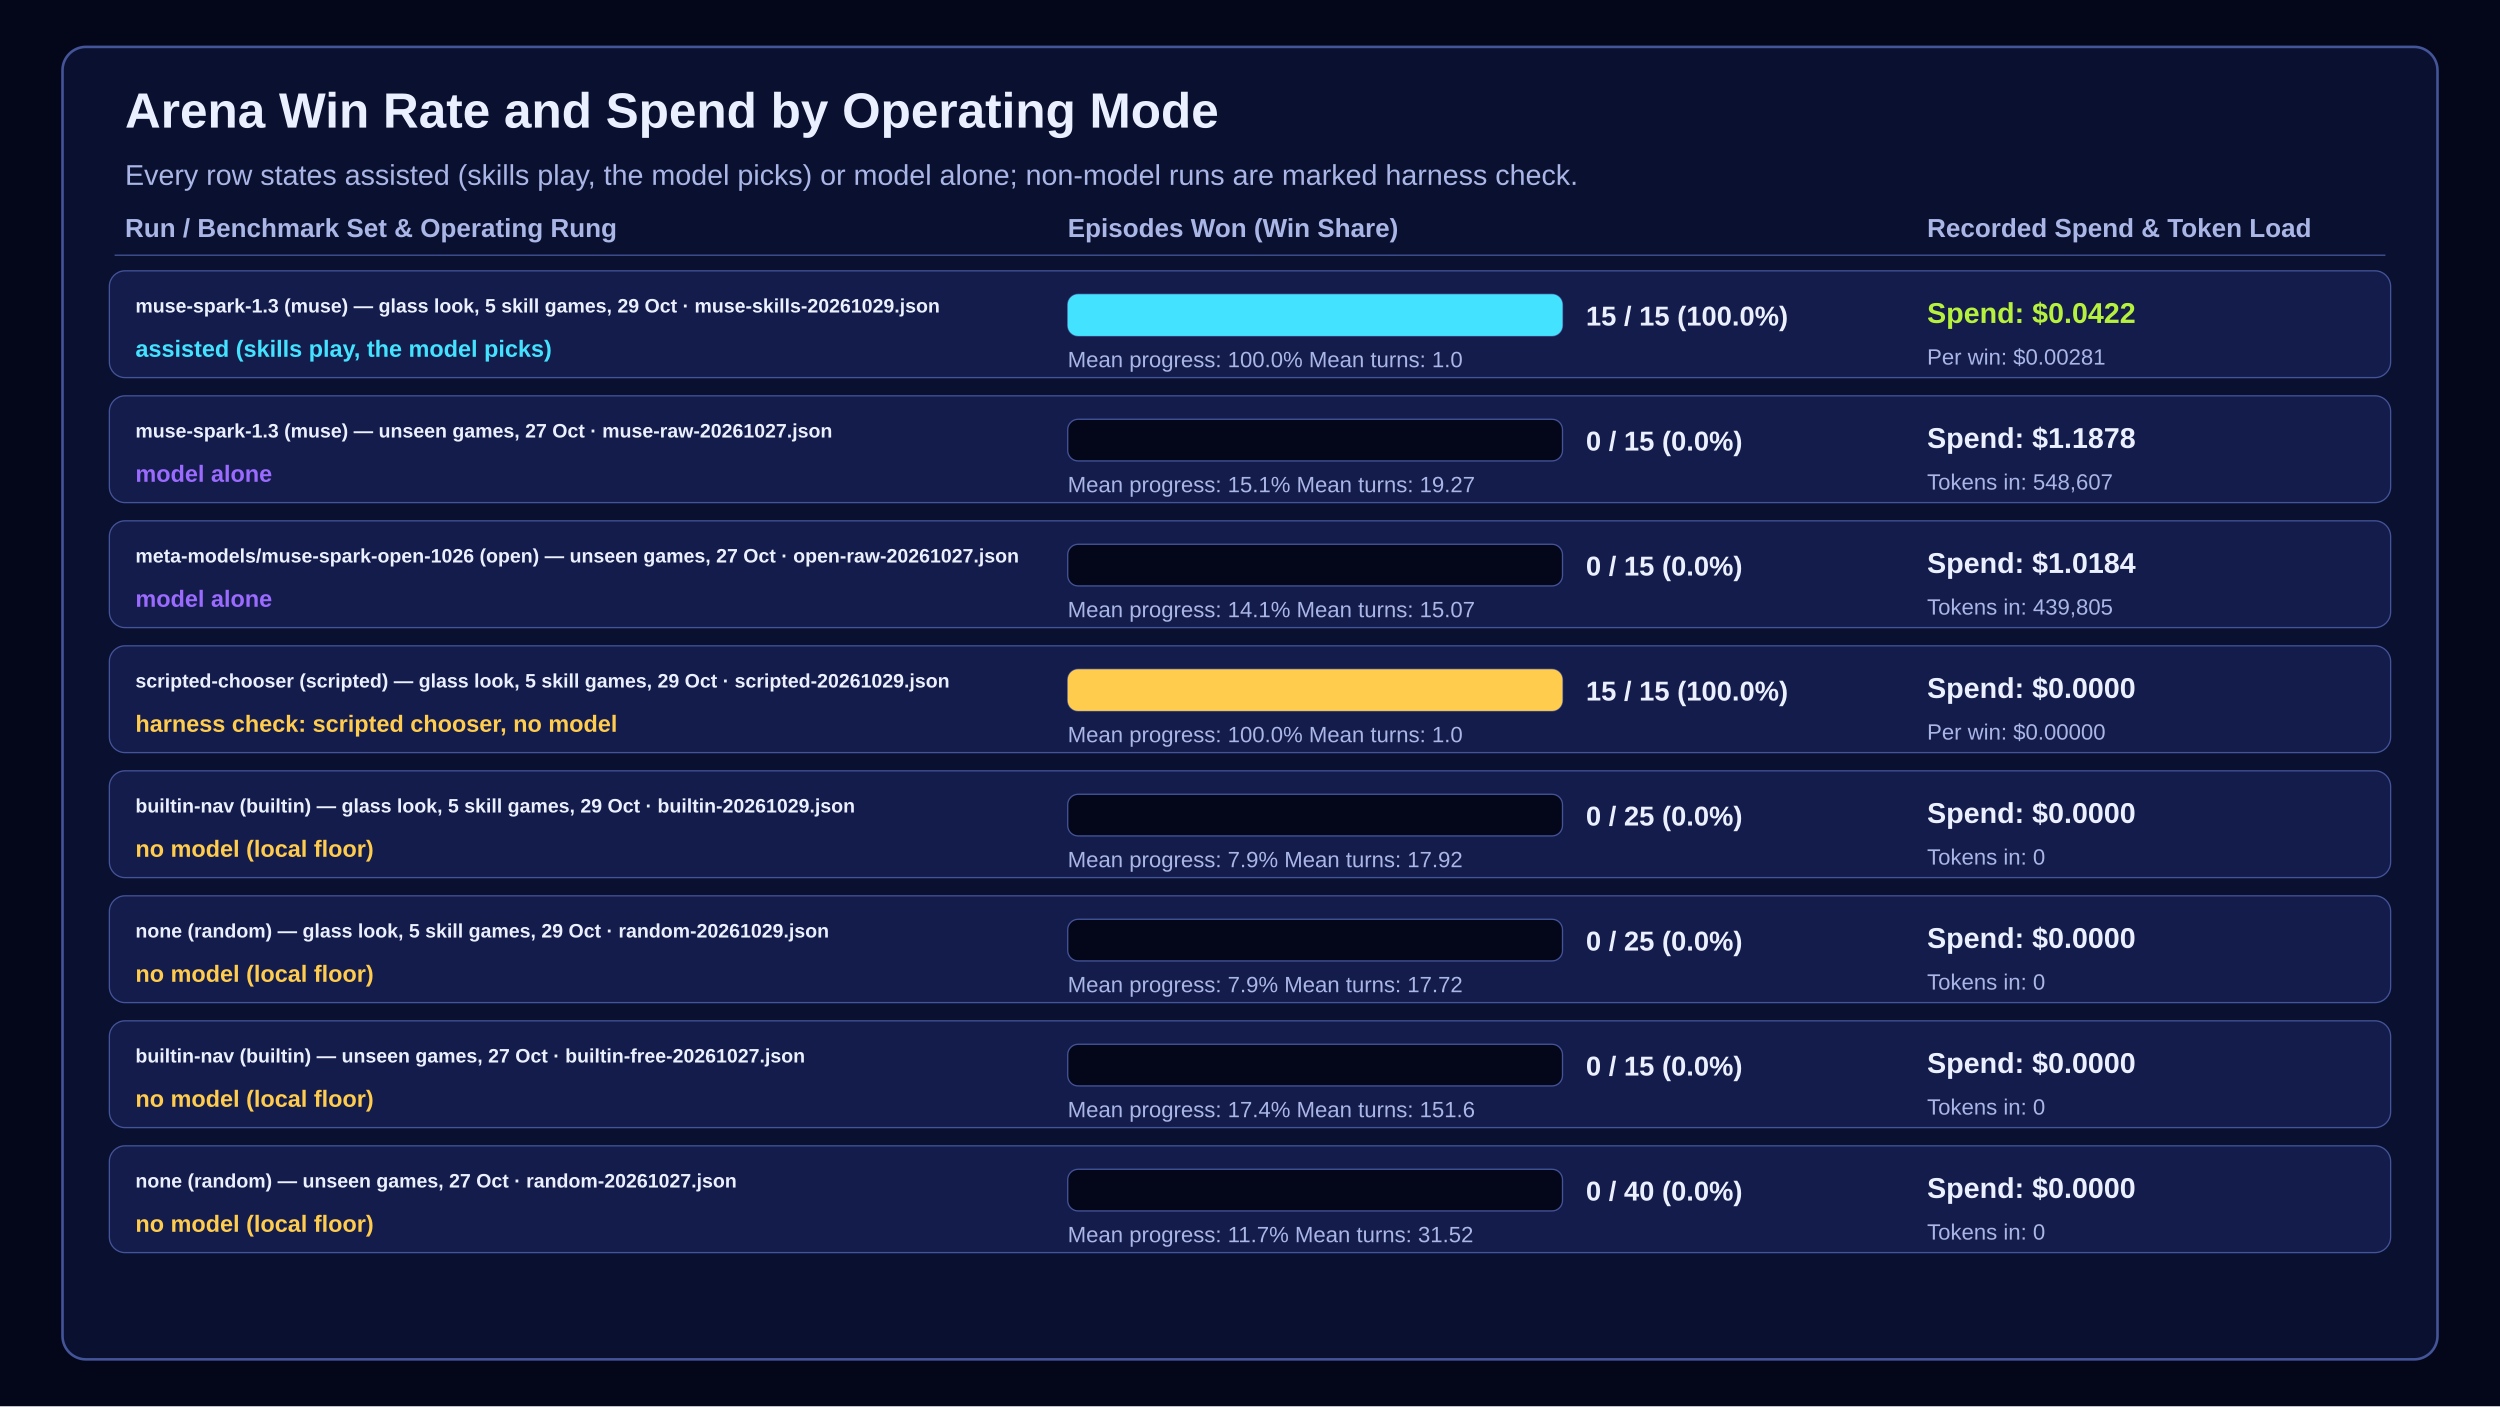
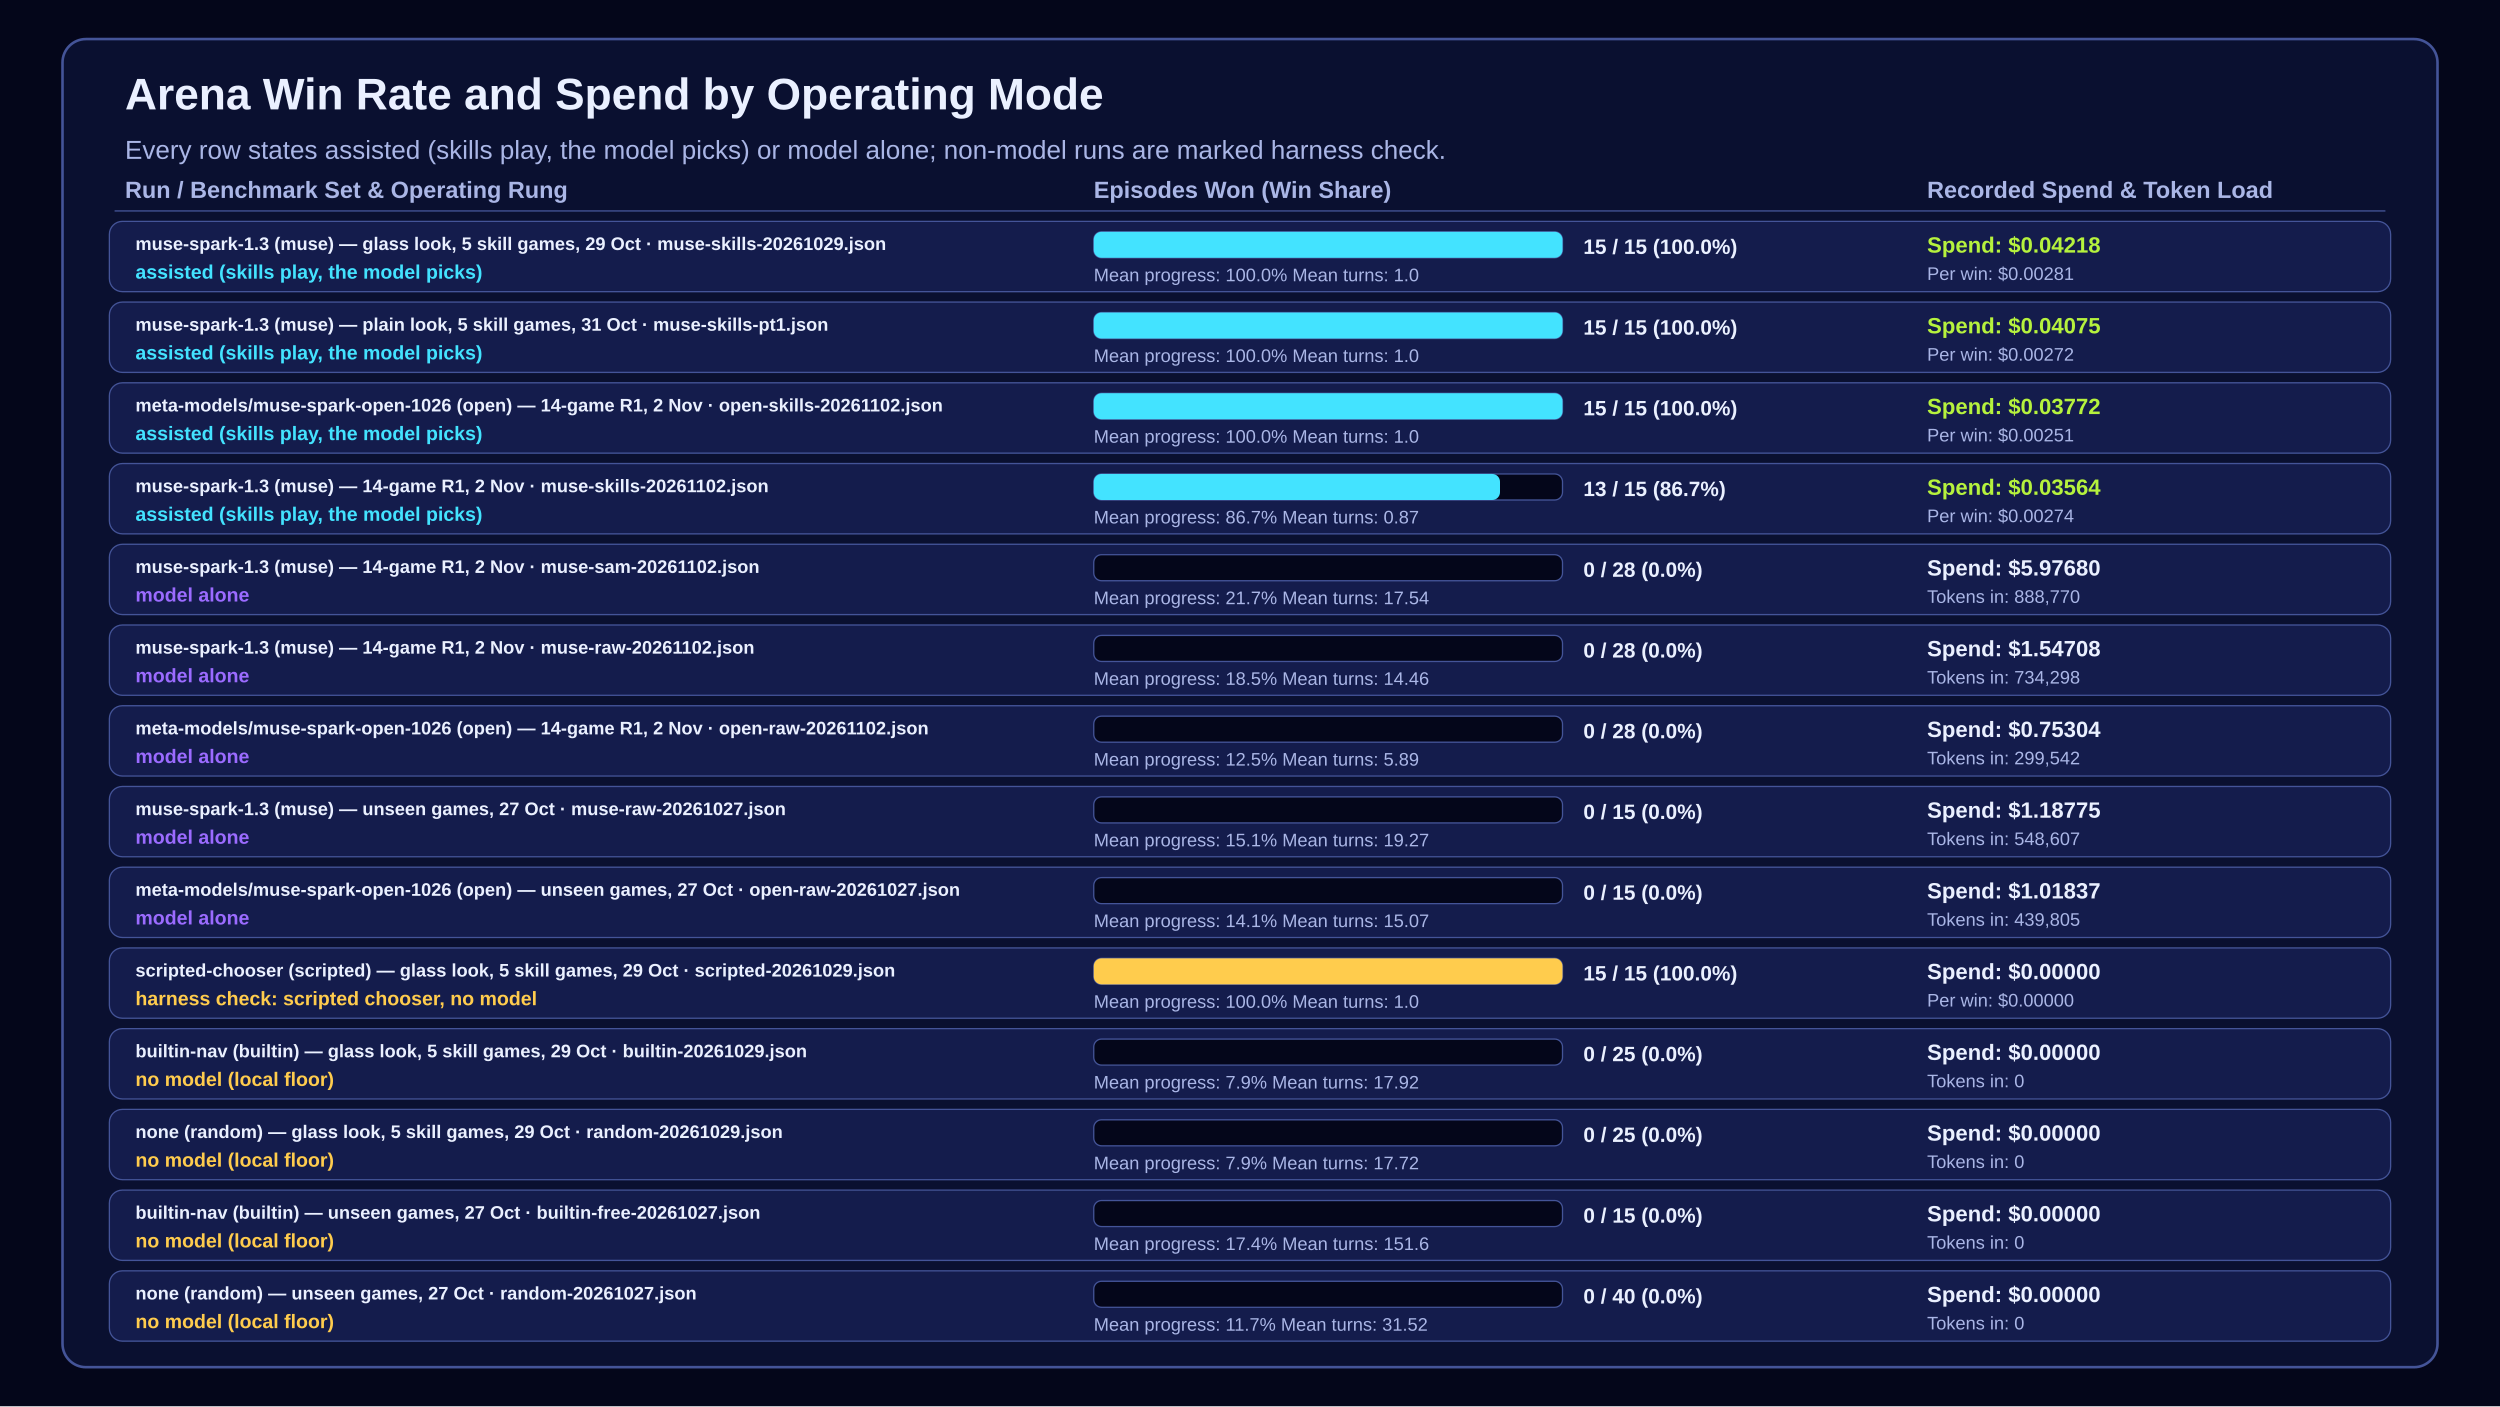
<svg xmlns="http://www.w3.org/2000/svg" viewBox="0 0 1920 1080" width="1920" height="1080">
  <rect x="0" y="0" width="1920" height="1080" fill="#04061a" />
-   <rect x="48" y="36" width="1824" height="1008" fill="#0a1030" rx="18" ry="18" stroke="#445498" stroke-width="2" />
-   <text x="96" y="98" fill="#eaf0ff" font-family="Segoe UI, Arial, sans-serif" font-size="38" font-weight="bold" text-anchor="start">Arena Win Rate and Spend by Operating Mode</text>
-   <text x="96" y="142" fill="#aab6e6" font-family="Segoe UI, Arial, sans-serif" font-size="22" font-weight="normal" text-anchor="start">Every row states assisted (skills play, the model picks) or model alone; non-model runs are marked harness check.</text>
-   <text x="96" y="182" fill="#aab6e6" font-family="Segoe UI, Arial, sans-serif" font-size="20" font-weight="bold" text-anchor="start">Run / Benchmark Set &amp; Operating Rung</text>
-   <text x="820" y="182" fill="#aab6e6" font-family="Segoe UI, Arial, sans-serif" font-size="20" font-weight="bold" text-anchor="start">Episodes Won (Win Share)</text>
-   <text x="1480" y="182" fill="#aab6e6" font-family="Segoe UI, Arial, sans-serif" font-size="20" font-weight="bold" text-anchor="start">Recorded Spend &amp; Token Load</text>
-   <line x1="88" y1="196" x2="1832" y2="196" stroke="#445498" stroke-width="1" />
-   <rect x="84" y="208" width="1752" height="82" fill="#141c4c" rx="12" ry="12" stroke="#445498" stroke-width="1" />
-   <text x="104" y="240" fill="#eaf0ff" font-family="Segoe UI, Arial, sans-serif" font-size="15" font-weight="bold" text-anchor="start">muse-spark-1.3 (muse) — glass look, 5 skill games, 29 Oct · muse-skills-20261029.json</text>
-   <text x="104" y="274" fill="#43e3ff" font-family="Segoe UI, Arial, sans-serif" font-size="18" font-weight="bold" text-anchor="start">assisted (skills play, the model picks)</text>
-   <rect x="820" y="226" width="380" height="32" fill="#04061a" rx="8" ry="8" stroke="#445498" stroke-width="1" />
-   <rect x="820" y="226" width="380" height="32" fill="#43e3ff" rx="8" ry="8" />
-   <text x="1218" y="250" fill="#eaf0ff" font-family="Segoe UI, Arial, sans-serif" font-size="21" font-weight="bold" text-anchor="start">15 / 15 (100.0%)</text>
-   <text x="820" y="282" fill="#aab6e6" font-family="Segoe UI, Arial, sans-serif" font-size="17" font-weight="normal" text-anchor="start">Mean progress: 100.0%   Mean turns: 1.0</text>
-   <text x="1480" y="248" fill="#b6f23d" font-family="Segoe UI, Arial, sans-serif" font-size="22" font-weight="bold" text-anchor="start">Spend: $0.0422</text>
-   <text x="1480" y="280" fill="#aab6e6" font-family="Segoe UI, Arial, sans-serif" font-size="17" font-weight="normal" text-anchor="start">Per win: $0.00281</text>
-   <rect x="84" y="304" width="1752" height="82" fill="#141c4c" rx="12" ry="12" stroke="#445498" stroke-width="1" />
-   <text x="104" y="336" fill="#eaf0ff" font-family="Segoe UI, Arial, sans-serif" font-size="15" font-weight="bold" text-anchor="start">muse-spark-1.3 (muse) — unseen games, 27 Oct · muse-raw-20261027.json</text>
-   <text x="104" y="370" fill="#9b6bff" font-family="Segoe UI, Arial, sans-serif" font-size="18" font-weight="bold" text-anchor="start">model alone</text>
-   <rect x="820" y="322" width="380" height="32" fill="#04061a" rx="8" ry="8" stroke="#445498" stroke-width="1" />
-   <text x="1218" y="346" fill="#eaf0ff" font-family="Segoe UI, Arial, sans-serif" font-size="21" font-weight="bold" text-anchor="start">0 / 15 (0.0%)</text>
-   <text x="820" y="378" fill="#aab6e6" font-family="Segoe UI, Arial, sans-serif" font-size="17" font-weight="normal" text-anchor="start">Mean progress: 15.1%   Mean turns: 19.27</text>
-   <text x="1480" y="344" fill="#eaf0ff" font-family="Segoe UI, Arial, sans-serif" font-size="22" font-weight="bold" text-anchor="start">Spend: $1.1878</text>
-   <text x="1480" y="376" fill="#aab6e6" font-family="Segoe UI, Arial, sans-serif" font-size="17" font-weight="normal" text-anchor="start">Tokens in: 548,607</text>
-   <rect x="84" y="400" width="1752" height="82" fill="#141c4c" rx="12" ry="12" stroke="#445498" stroke-width="1" />
-   <text x="104" y="432" fill="#eaf0ff" font-family="Segoe UI, Arial, sans-serif" font-size="15" font-weight="bold" text-anchor="start">meta-models/muse-spark-open-1026 (open) — unseen games, 27 Oct · open-raw-20261027.json</text>
-   <text x="104" y="466" fill="#9b6bff" font-family="Segoe UI, Arial, sans-serif" font-size="18" font-weight="bold" text-anchor="start">model alone</text>
-   <rect x="820" y="418" width="380" height="32" fill="#04061a" rx="8" ry="8" stroke="#445498" stroke-width="1" />
-   <text x="1218" y="442" fill="#eaf0ff" font-family="Segoe UI, Arial, sans-serif" font-size="21" font-weight="bold" text-anchor="start">0 / 15 (0.0%)</text>
-   <text x="820" y="474" fill="#aab6e6" font-family="Segoe UI, Arial, sans-serif" font-size="17" font-weight="normal" text-anchor="start">Mean progress: 14.1%   Mean turns: 15.07</text>
-   <text x="1480" y="440" fill="#eaf0ff" font-family="Segoe UI, Arial, sans-serif" font-size="22" font-weight="bold" text-anchor="start">Spend: $1.0184</text>
-   <text x="1480" y="472" fill="#aab6e6" font-family="Segoe UI, Arial, sans-serif" font-size="17" font-weight="normal" text-anchor="start">Tokens in: 439,805</text>
-   <rect x="84" y="496" width="1752" height="82" fill="#141c4c" rx="12" ry="12" stroke="#445498" stroke-width="1" />
-   <text x="104" y="528" fill="#eaf0ff" font-family="Segoe UI, Arial, sans-serif" font-size="15" font-weight="bold" text-anchor="start">scripted-chooser (scripted) — glass look, 5 skill games, 29 Oct · scripted-20261029.json</text>
-   <text x="104" y="562" fill="#ffcc4d" font-family="Segoe UI, Arial, sans-serif" font-size="18" font-weight="bold" text-anchor="start">harness check: scripted chooser, no model</text>
-   <rect x="820" y="514" width="380" height="32" fill="#04061a" rx="8" ry="8" stroke="#445498" stroke-width="1" />
-   <rect x="820" y="514" width="380" height="32" fill="#ffcc4d" rx="8" ry="8" />
-   <text x="1218" y="538" fill="#eaf0ff" font-family="Segoe UI, Arial, sans-serif" font-size="21" font-weight="bold" text-anchor="start">15 / 15 (100.0%)</text>
-   <text x="820" y="570" fill="#aab6e6" font-family="Segoe UI, Arial, sans-serif" font-size="17" font-weight="normal" text-anchor="start">Mean progress: 100.0%   Mean turns: 1.0</text>
-   <text x="1480" y="536" fill="#eaf0ff" font-family="Segoe UI, Arial, sans-serif" font-size="22" font-weight="bold" text-anchor="start">Spend: $0.0000</text>
-   <text x="1480" y="568" fill="#aab6e6" font-family="Segoe UI, Arial, sans-serif" font-size="17" font-weight="normal" text-anchor="start">Per win: $0.00000</text>
-   <rect x="84" y="592" width="1752" height="82" fill="#141c4c" rx="12" ry="12" stroke="#445498" stroke-width="1" />
-   <text x="104" y="624" fill="#eaf0ff" font-family="Segoe UI, Arial, sans-serif" font-size="15" font-weight="bold" text-anchor="start">builtin-nav (builtin) — glass look, 5 skill games, 29 Oct · builtin-20261029.json</text>
-   <text x="104" y="658" fill="#ffcc4d" font-family="Segoe UI, Arial, sans-serif" font-size="18" font-weight="bold" text-anchor="start">no model (local floor)</text>
-   <rect x="820" y="610" width="380" height="32" fill="#04061a" rx="8" ry="8" stroke="#445498" stroke-width="1" />
-   <text x="1218" y="634" fill="#eaf0ff" font-family="Segoe UI, Arial, sans-serif" font-size="21" font-weight="bold" text-anchor="start">0 / 25 (0.0%)</text>
-   <text x="820" y="666" fill="#aab6e6" font-family="Segoe UI, Arial, sans-serif" font-size="17" font-weight="normal" text-anchor="start">Mean progress: 7.9%   Mean turns: 17.92</text>
-   <text x="1480" y="632" fill="#eaf0ff" font-family="Segoe UI, Arial, sans-serif" font-size="22" font-weight="bold" text-anchor="start">Spend: $0.0000</text>
-   <text x="1480" y="664" fill="#aab6e6" font-family="Segoe UI, Arial, sans-serif" font-size="17" font-weight="normal" text-anchor="start">Tokens in: 0</text>
-   <rect x="84" y="688" width="1752" height="82" fill="#141c4c" rx="12" ry="12" stroke="#445498" stroke-width="1" />
-   <text x="104" y="720" fill="#eaf0ff" font-family="Segoe UI, Arial, sans-serif" font-size="15" font-weight="bold" text-anchor="start">none (random) — glass look, 5 skill games, 29 Oct · random-20261029.json</text>
-   <text x="104" y="754" fill="#ffcc4d" font-family="Segoe UI, Arial, sans-serif" font-size="18" font-weight="bold" text-anchor="start">no model (local floor)</text>
-   <rect x="820" y="706" width="380" height="32" fill="#04061a" rx="8" ry="8" stroke="#445498" stroke-width="1" />
-   <text x="1218" y="730" fill="#eaf0ff" font-family="Segoe UI, Arial, sans-serif" font-size="21" font-weight="bold" text-anchor="start">0 / 25 (0.0%)</text>
-   <text x="820" y="762" fill="#aab6e6" font-family="Segoe UI, Arial, sans-serif" font-size="17" font-weight="normal" text-anchor="start">Mean progress: 7.9%   Mean turns: 17.72</text>
-   <text x="1480" y="728" fill="#eaf0ff" font-family="Segoe UI, Arial, sans-serif" font-size="22" font-weight="bold" text-anchor="start">Spend: $0.0000</text>
-   <text x="1480" y="760" fill="#aab6e6" font-family="Segoe UI, Arial, sans-serif" font-size="17" font-weight="normal" text-anchor="start">Tokens in: 0</text>
-   <rect x="84" y="784" width="1752" height="82" fill="#141c4c" rx="12" ry="12" stroke="#445498" stroke-width="1" />
-   <text x="104" y="816" fill="#eaf0ff" font-family="Segoe UI, Arial, sans-serif" font-size="15" font-weight="bold" text-anchor="start">builtin-nav (builtin) — unseen games, 27 Oct · builtin-free-20261027.json</text>
-   <text x="104" y="850" fill="#ffcc4d" font-family="Segoe UI, Arial, sans-serif" font-size="18" font-weight="bold" text-anchor="start">no model (local floor)</text>
-   <rect x="820" y="802" width="380" height="32" fill="#04061a" rx="8" ry="8" stroke="#445498" stroke-width="1" />
-   <text x="1218" y="826" fill="#eaf0ff" font-family="Segoe UI, Arial, sans-serif" font-size="21" font-weight="bold" text-anchor="start">0 / 15 (0.0%)</text>
-   <text x="820" y="858" fill="#aab6e6" font-family="Segoe UI, Arial, sans-serif" font-size="17" font-weight="normal" text-anchor="start">Mean progress: 17.4%   Mean turns: 151.6</text>
-   <text x="1480" y="824" fill="#eaf0ff" font-family="Segoe UI, Arial, sans-serif" font-size="22" font-weight="bold" text-anchor="start">Spend: $0.0000</text>
-   <text x="1480" y="856" fill="#aab6e6" font-family="Segoe UI, Arial, sans-serif" font-size="17" font-weight="normal" text-anchor="start">Tokens in: 0</text>
-   <rect x="84" y="880" width="1752" height="82" fill="#141c4c" rx="12" ry="12" stroke="#445498" stroke-width="1" />
-   <text x="104" y="912" fill="#eaf0ff" font-family="Segoe UI, Arial, sans-serif" font-size="15" font-weight="bold" text-anchor="start">none (random) — unseen games, 27 Oct · random-20261027.json</text>
-   <text x="104" y="946" fill="#ffcc4d" font-family="Segoe UI, Arial, sans-serif" font-size="18" font-weight="bold" text-anchor="start">no model (local floor)</text>
-   <rect x="820" y="898" width="380" height="32" fill="#04061a" rx="8" ry="8" stroke="#445498" stroke-width="1" />
-   <text x="1218" y="922" fill="#eaf0ff" font-family="Segoe UI, Arial, sans-serif" font-size="21" font-weight="bold" text-anchor="start">0 / 40 (0.0%)</text>
-   <text x="820" y="954" fill="#aab6e6" font-family="Segoe UI, Arial, sans-serif" font-size="17" font-weight="normal" text-anchor="start">Mean progress: 11.7%   Mean turns: 31.52</text>
-   <text x="1480" y="920" fill="#eaf0ff" font-family="Segoe UI, Arial, sans-serif" font-size="22" font-weight="bold" text-anchor="start">Spend: $0.0000</text>
-   <text x="1480" y="952" fill="#aab6e6" font-family="Segoe UI, Arial, sans-serif" font-size="17" font-weight="normal" text-anchor="start">Tokens in: 0</text>
+   <rect x="48" y="30" width="1824" height="1020" fill="#0a1030" rx="18" ry="18" stroke="#445498" stroke-width="2" />
+   <text x="96" y="84" fill="#eaf0ff" font-family="Segoe UI, Arial, sans-serif" font-size="34" font-weight="bold" text-anchor="start">Arena Win Rate and Spend by Operating Mode</text>
+   <text x="96" y="122" fill="#aab6e6" font-family="Segoe UI, Arial, sans-serif" font-size="20" font-weight="normal" text-anchor="start">Every row states assisted (skills play, the model picks) or model alone; non-model runs are marked harness check.</text>
+   <text x="96" y="152" fill="#aab6e6" font-family="Segoe UI, Arial, sans-serif" font-size="18" font-weight="bold" text-anchor="start">Run / Benchmark Set &amp; Operating Rung</text>
+   <text x="840" y="152" fill="#aab6e6" font-family="Segoe UI, Arial, sans-serif" font-size="18" font-weight="bold" text-anchor="start">Episodes Won (Win Share)</text>
+   <text x="1480" y="152" fill="#aab6e6" font-family="Segoe UI, Arial, sans-serif" font-size="18" font-weight="bold" text-anchor="start">Recorded Spend &amp; Token Load</text>
+   <line x1="88" y1="162" x2="1832" y2="162" stroke="#445498" stroke-width="1" />
+   <rect x="84" y="170" width="1752" height="54" fill="#141c4c" rx="10" ry="10" stroke="#445498" stroke-width="1" />
+   <text x="104" y="192" fill="#eaf0ff" font-family="Segoe UI, Arial, sans-serif" font-size="14" font-weight="bold" text-anchor="start">muse-spark-1.3 (muse) — glass look, 5 skill games, 29 Oct · muse-skills-20261029.json</text>
+   <text x="104" y="214" fill="#43e3ff" font-family="Segoe UI, Arial, sans-serif" font-size="15" font-weight="bold" text-anchor="start">assisted (skills play, the model picks)</text>
+   <rect x="840" y="178" width="360" height="20" fill="#04061a" rx="6" ry="6" stroke="#445498" stroke-width="1" />
+   <rect x="840" y="178" width="360" height="20" fill="#43e3ff" rx="6" ry="6" />
+   <text x="1216" y="195" fill="#eaf0ff" font-family="Segoe UI, Arial, sans-serif" font-size="16" font-weight="bold" text-anchor="start">15 / 15 (100.0%)</text>
+   <text x="840" y="216" fill="#aab6e6" font-family="Segoe UI, Arial, sans-serif" font-size="14" font-weight="normal" text-anchor="start">Mean progress: 100.0%   Mean turns: 1.0</text>
+   <text x="1480" y="194" fill="#b6f23d" font-family="Segoe UI, Arial, sans-serif" font-size="17" font-weight="bold" text-anchor="start">Spend: $0.04218</text>
+   <text x="1480" y="215" fill="#aab6e6" font-family="Segoe UI, Arial, sans-serif" font-size="14" font-weight="normal" text-anchor="start">Per win: $0.00281</text>
+   <rect x="84" y="232" width="1752" height="54" fill="#141c4c" rx="10" ry="10" stroke="#445498" stroke-width="1" />
+   <text x="104" y="254" fill="#eaf0ff" font-family="Segoe UI, Arial, sans-serif" font-size="14" font-weight="bold" text-anchor="start">muse-spark-1.3 (muse) — plain look, 5 skill games, 31 Oct · muse-skills-pt1.json</text>
+   <text x="104" y="276" fill="#43e3ff" font-family="Segoe UI, Arial, sans-serif" font-size="15" font-weight="bold" text-anchor="start">assisted (skills play, the model picks)</text>
+   <rect x="840" y="240" width="360" height="20" fill="#04061a" rx="6" ry="6" stroke="#445498" stroke-width="1" />
+   <rect x="840" y="240" width="360" height="20" fill="#43e3ff" rx="6" ry="6" />
+   <text x="1216" y="257" fill="#eaf0ff" font-family="Segoe UI, Arial, sans-serif" font-size="16" font-weight="bold" text-anchor="start">15 / 15 (100.0%)</text>
+   <text x="840" y="278" fill="#aab6e6" font-family="Segoe UI, Arial, sans-serif" font-size="14" font-weight="normal" text-anchor="start">Mean progress: 100.0%   Mean turns: 1.0</text>
+   <text x="1480" y="256" fill="#b6f23d" font-family="Segoe UI, Arial, sans-serif" font-size="17" font-weight="bold" text-anchor="start">Spend: $0.04075</text>
+   <text x="1480" y="277" fill="#aab6e6" font-family="Segoe UI, Arial, sans-serif" font-size="14" font-weight="normal" text-anchor="start">Per win: $0.00272</text>
+   <rect x="84" y="294" width="1752" height="54" fill="#141c4c" rx="10" ry="10" stroke="#445498" stroke-width="1" />
+   <text x="104" y="316" fill="#eaf0ff" font-family="Segoe UI, Arial, sans-serif" font-size="14" font-weight="bold" text-anchor="start">meta-models/muse-spark-open-1026 (open) — 14-game R1, 2 Nov · open-skills-20261102.json</text>
+   <text x="104" y="338" fill="#43e3ff" font-family="Segoe UI, Arial, sans-serif" font-size="15" font-weight="bold" text-anchor="start">assisted (skills play, the model picks)</text>
+   <rect x="840" y="302" width="360" height="20" fill="#04061a" rx="6" ry="6" stroke="#445498" stroke-width="1" />
+   <rect x="840" y="302" width="360" height="20" fill="#43e3ff" rx="6" ry="6" />
+   <text x="1216" y="319" fill="#eaf0ff" font-family="Segoe UI, Arial, sans-serif" font-size="16" font-weight="bold" text-anchor="start">15 / 15 (100.0%)</text>
+   <text x="840" y="340" fill="#aab6e6" font-family="Segoe UI, Arial, sans-serif" font-size="14" font-weight="normal" text-anchor="start">Mean progress: 100.0%   Mean turns: 1.0</text>
+   <text x="1480" y="318" fill="#b6f23d" font-family="Segoe UI, Arial, sans-serif" font-size="17" font-weight="bold" text-anchor="start">Spend: $0.03772</text>
+   <text x="1480" y="339" fill="#aab6e6" font-family="Segoe UI, Arial, sans-serif" font-size="14" font-weight="normal" text-anchor="start">Per win: $0.00251</text>
+   <rect x="84" y="356" width="1752" height="54" fill="#141c4c" rx="10" ry="10" stroke="#445498" stroke-width="1" />
+   <text x="104" y="378" fill="#eaf0ff" font-family="Segoe UI, Arial, sans-serif" font-size="14" font-weight="bold" text-anchor="start">muse-spark-1.3 (muse) — 14-game R1, 2 Nov · muse-skills-20261102.json</text>
+   <text x="104" y="400" fill="#43e3ff" font-family="Segoe UI, Arial, sans-serif" font-size="15" font-weight="bold" text-anchor="start">assisted (skills play, the model picks)</text>
+   <rect x="840" y="364" width="360" height="20" fill="#04061a" rx="6" ry="6" stroke="#445498" stroke-width="1" />
+   <rect x="840" y="364" width="312" height="20" fill="#43e3ff" rx="6" ry="6" />
+   <text x="1216" y="381" fill="#eaf0ff" font-family="Segoe UI, Arial, sans-serif" font-size="16" font-weight="bold" text-anchor="start">13 / 15 (86.7%)</text>
+   <text x="840" y="402" fill="#aab6e6" font-family="Segoe UI, Arial, sans-serif" font-size="14" font-weight="normal" text-anchor="start">Mean progress: 86.7%   Mean turns: 0.87</text>
+   <text x="1480" y="380" fill="#b6f23d" font-family="Segoe UI, Arial, sans-serif" font-size="17" font-weight="bold" text-anchor="start">Spend: $0.03564</text>
+   <text x="1480" y="401" fill="#aab6e6" font-family="Segoe UI, Arial, sans-serif" font-size="14" font-weight="normal" text-anchor="start">Per win: $0.00274</text>
+   <rect x="84" y="418" width="1752" height="54" fill="#141c4c" rx="10" ry="10" stroke="#445498" stroke-width="1" />
+   <text x="104" y="440" fill="#eaf0ff" font-family="Segoe UI, Arial, sans-serif" font-size="14" font-weight="bold" text-anchor="start">muse-spark-1.3 (muse) — 14-game R1, 2 Nov · muse-sam-20261102.json</text>
+   <text x="104" y="462" fill="#9b6bff" font-family="Segoe UI, Arial, sans-serif" font-size="15" font-weight="bold" text-anchor="start">model alone</text>
+   <rect x="840" y="426" width="360" height="20" fill="#04061a" rx="6" ry="6" stroke="#445498" stroke-width="1" />
+   <text x="1216" y="443" fill="#eaf0ff" font-family="Segoe UI, Arial, sans-serif" font-size="16" font-weight="bold" text-anchor="start">0 / 28 (0.0%)</text>
+   <text x="840" y="464" fill="#aab6e6" font-family="Segoe UI, Arial, sans-serif" font-size="14" font-weight="normal" text-anchor="start">Mean progress: 21.7%   Mean turns: 17.54</text>
+   <text x="1480" y="442" fill="#eaf0ff" font-family="Segoe UI, Arial, sans-serif" font-size="17" font-weight="bold" text-anchor="start">Spend: $5.97680</text>
+   <text x="1480" y="463" fill="#aab6e6" font-family="Segoe UI, Arial, sans-serif" font-size="14" font-weight="normal" text-anchor="start">Tokens in: 888,770</text>
+   <rect x="84" y="480" width="1752" height="54" fill="#141c4c" rx="10" ry="10" stroke="#445498" stroke-width="1" />
+   <text x="104" y="502" fill="#eaf0ff" font-family="Segoe UI, Arial, sans-serif" font-size="14" font-weight="bold" text-anchor="start">muse-spark-1.3 (muse) — 14-game R1, 2 Nov · muse-raw-20261102.json</text>
+   <text x="104" y="524" fill="#9b6bff" font-family="Segoe UI, Arial, sans-serif" font-size="15" font-weight="bold" text-anchor="start">model alone</text>
+   <rect x="840" y="488" width="360" height="20" fill="#04061a" rx="6" ry="6" stroke="#445498" stroke-width="1" />
+   <text x="1216" y="505" fill="#eaf0ff" font-family="Segoe UI, Arial, sans-serif" font-size="16" font-weight="bold" text-anchor="start">0 / 28 (0.0%)</text>
+   <text x="840" y="526" fill="#aab6e6" font-family="Segoe UI, Arial, sans-serif" font-size="14" font-weight="normal" text-anchor="start">Mean progress: 18.5%   Mean turns: 14.46</text>
+   <text x="1480" y="504" fill="#eaf0ff" font-family="Segoe UI, Arial, sans-serif" font-size="17" font-weight="bold" text-anchor="start">Spend: $1.54708</text>
+   <text x="1480" y="525" fill="#aab6e6" font-family="Segoe UI, Arial, sans-serif" font-size="14" font-weight="normal" text-anchor="start">Tokens in: 734,298</text>
+   <rect x="84" y="542" width="1752" height="54" fill="#141c4c" rx="10" ry="10" stroke="#445498" stroke-width="1" />
+   <text x="104" y="564" fill="#eaf0ff" font-family="Segoe UI, Arial, sans-serif" font-size="14" font-weight="bold" text-anchor="start">meta-models/muse-spark-open-1026 (open) — 14-game R1, 2 Nov · open-raw-20261102.json</text>
+   <text x="104" y="586" fill="#9b6bff" font-family="Segoe UI, Arial, sans-serif" font-size="15" font-weight="bold" text-anchor="start">model alone</text>
+   <rect x="840" y="550" width="360" height="20" fill="#04061a" rx="6" ry="6" stroke="#445498" stroke-width="1" />
+   <text x="1216" y="567" fill="#eaf0ff" font-family="Segoe UI, Arial, sans-serif" font-size="16" font-weight="bold" text-anchor="start">0 / 28 (0.0%)</text>
+   <text x="840" y="588" fill="#aab6e6" font-family="Segoe UI, Arial, sans-serif" font-size="14" font-weight="normal" text-anchor="start">Mean progress: 12.5%   Mean turns: 5.89</text>
+   <text x="1480" y="566" fill="#eaf0ff" font-family="Segoe UI, Arial, sans-serif" font-size="17" font-weight="bold" text-anchor="start">Spend: $0.75304</text>
+   <text x="1480" y="587" fill="#aab6e6" font-family="Segoe UI, Arial, sans-serif" font-size="14" font-weight="normal" text-anchor="start">Tokens in: 299,542</text>
+   <rect x="84" y="604" width="1752" height="54" fill="#141c4c" rx="10" ry="10" stroke="#445498" stroke-width="1" />
+   <text x="104" y="626" fill="#eaf0ff" font-family="Segoe UI, Arial, sans-serif" font-size="14" font-weight="bold" text-anchor="start">muse-spark-1.3 (muse) — unseen games, 27 Oct · muse-raw-20261027.json</text>
+   <text x="104" y="648" fill="#9b6bff" font-family="Segoe UI, Arial, sans-serif" font-size="15" font-weight="bold" text-anchor="start">model alone</text>
+   <rect x="840" y="612" width="360" height="20" fill="#04061a" rx="6" ry="6" stroke="#445498" stroke-width="1" />
+   <text x="1216" y="629" fill="#eaf0ff" font-family="Segoe UI, Arial, sans-serif" font-size="16" font-weight="bold" text-anchor="start">0 / 15 (0.0%)</text>
+   <text x="840" y="650" fill="#aab6e6" font-family="Segoe UI, Arial, sans-serif" font-size="14" font-weight="normal" text-anchor="start">Mean progress: 15.1%   Mean turns: 19.27</text>
+   <text x="1480" y="628" fill="#eaf0ff" font-family="Segoe UI, Arial, sans-serif" font-size="17" font-weight="bold" text-anchor="start">Spend: $1.18775</text>
+   <text x="1480" y="649" fill="#aab6e6" font-family="Segoe UI, Arial, sans-serif" font-size="14" font-weight="normal" text-anchor="start">Tokens in: 548,607</text>
+   <rect x="84" y="666" width="1752" height="54" fill="#141c4c" rx="10" ry="10" stroke="#445498" stroke-width="1" />
+   <text x="104" y="688" fill="#eaf0ff" font-family="Segoe UI, Arial, sans-serif" font-size="14" font-weight="bold" text-anchor="start">meta-models/muse-spark-open-1026 (open) — unseen games, 27 Oct · open-raw-20261027.json</text>
+   <text x="104" y="710" fill="#9b6bff" font-family="Segoe UI, Arial, sans-serif" font-size="15" font-weight="bold" text-anchor="start">model alone</text>
+   <rect x="840" y="674" width="360" height="20" fill="#04061a" rx="6" ry="6" stroke="#445498" stroke-width="1" />
+   <text x="1216" y="691" fill="#eaf0ff" font-family="Segoe UI, Arial, sans-serif" font-size="16" font-weight="bold" text-anchor="start">0 / 15 (0.0%)</text>
+   <text x="840" y="712" fill="#aab6e6" font-family="Segoe UI, Arial, sans-serif" font-size="14" font-weight="normal" text-anchor="start">Mean progress: 14.1%   Mean turns: 15.07</text>
+   <text x="1480" y="690" fill="#eaf0ff" font-family="Segoe UI, Arial, sans-serif" font-size="17" font-weight="bold" text-anchor="start">Spend: $1.01837</text>
+   <text x="1480" y="711" fill="#aab6e6" font-family="Segoe UI, Arial, sans-serif" font-size="14" font-weight="normal" text-anchor="start">Tokens in: 439,805</text>
+   <rect x="84" y="728" width="1752" height="54" fill="#141c4c" rx="10" ry="10" stroke="#445498" stroke-width="1" />
+   <text x="104" y="750" fill="#eaf0ff" font-family="Segoe UI, Arial, sans-serif" font-size="14" font-weight="bold" text-anchor="start">scripted-chooser (scripted) — glass look, 5 skill games, 29 Oct · scripted-20261029.json</text>
+   <text x="104" y="772" fill="#ffcc4d" font-family="Segoe UI, Arial, sans-serif" font-size="15" font-weight="bold" text-anchor="start">harness check: scripted chooser, no model</text>
+   <rect x="840" y="736" width="360" height="20" fill="#04061a" rx="6" ry="6" stroke="#445498" stroke-width="1" />
+   <rect x="840" y="736" width="360" height="20" fill="#ffcc4d" rx="6" ry="6" />
+   <text x="1216" y="753" fill="#eaf0ff" font-family="Segoe UI, Arial, sans-serif" font-size="16" font-weight="bold" text-anchor="start">15 / 15 (100.0%)</text>
+   <text x="840" y="774" fill="#aab6e6" font-family="Segoe UI, Arial, sans-serif" font-size="14" font-weight="normal" text-anchor="start">Mean progress: 100.0%   Mean turns: 1.0</text>
+   <text x="1480" y="752" fill="#eaf0ff" font-family="Segoe UI, Arial, sans-serif" font-size="17" font-weight="bold" text-anchor="start">Spend: $0.00000</text>
+   <text x="1480" y="773" fill="#aab6e6" font-family="Segoe UI, Arial, sans-serif" font-size="14" font-weight="normal" text-anchor="start">Per win: $0.00000</text>
+   <rect x="84" y="790" width="1752" height="54" fill="#141c4c" rx="10" ry="10" stroke="#445498" stroke-width="1" />
+   <text x="104" y="812" fill="#eaf0ff" font-family="Segoe UI, Arial, sans-serif" font-size="14" font-weight="bold" text-anchor="start">builtin-nav (builtin) — glass look, 5 skill games, 29 Oct · builtin-20261029.json</text>
+   <text x="104" y="834" fill="#ffcc4d" font-family="Segoe UI, Arial, sans-serif" font-size="15" font-weight="bold" text-anchor="start">no model (local floor)</text>
+   <rect x="840" y="798" width="360" height="20" fill="#04061a" rx="6" ry="6" stroke="#445498" stroke-width="1" />
+   <text x="1216" y="815" fill="#eaf0ff" font-family="Segoe UI, Arial, sans-serif" font-size="16" font-weight="bold" text-anchor="start">0 / 25 (0.0%)</text>
+   <text x="840" y="836" fill="#aab6e6" font-family="Segoe UI, Arial, sans-serif" font-size="14" font-weight="normal" text-anchor="start">Mean progress: 7.9%   Mean turns: 17.92</text>
+   <text x="1480" y="814" fill="#eaf0ff" font-family="Segoe UI, Arial, sans-serif" font-size="17" font-weight="bold" text-anchor="start">Spend: $0.00000</text>
+   <text x="1480" y="835" fill="#aab6e6" font-family="Segoe UI, Arial, sans-serif" font-size="14" font-weight="normal" text-anchor="start">Tokens in: 0</text>
+   <rect x="84" y="852" width="1752" height="54" fill="#141c4c" rx="10" ry="10" stroke="#445498" stroke-width="1" />
+   <text x="104" y="874" fill="#eaf0ff" font-family="Segoe UI, Arial, sans-serif" font-size="14" font-weight="bold" text-anchor="start">none (random) — glass look, 5 skill games, 29 Oct · random-20261029.json</text>
+   <text x="104" y="896" fill="#ffcc4d" font-family="Segoe UI, Arial, sans-serif" font-size="15" font-weight="bold" text-anchor="start">no model (local floor)</text>
+   <rect x="840" y="860" width="360" height="20" fill="#04061a" rx="6" ry="6" stroke="#445498" stroke-width="1" />
+   <text x="1216" y="877" fill="#eaf0ff" font-family="Segoe UI, Arial, sans-serif" font-size="16" font-weight="bold" text-anchor="start">0 / 25 (0.0%)</text>
+   <text x="840" y="898" fill="#aab6e6" font-family="Segoe UI, Arial, sans-serif" font-size="14" font-weight="normal" text-anchor="start">Mean progress: 7.9%   Mean turns: 17.72</text>
+   <text x="1480" y="876" fill="#eaf0ff" font-family="Segoe UI, Arial, sans-serif" font-size="17" font-weight="bold" text-anchor="start">Spend: $0.00000</text>
+   <text x="1480" y="897" fill="#aab6e6" font-family="Segoe UI, Arial, sans-serif" font-size="14" font-weight="normal" text-anchor="start">Tokens in: 0</text>
+   <rect x="84" y="914" width="1752" height="54" fill="#141c4c" rx="10" ry="10" stroke="#445498" stroke-width="1" />
+   <text x="104" y="936" fill="#eaf0ff" font-family="Segoe UI, Arial, sans-serif" font-size="14" font-weight="bold" text-anchor="start">builtin-nav (builtin) — unseen games, 27 Oct · builtin-free-20261027.json</text>
+   <text x="104" y="958" fill="#ffcc4d" font-family="Segoe UI, Arial, sans-serif" font-size="15" font-weight="bold" text-anchor="start">no model (local floor)</text>
+   <rect x="840" y="922" width="360" height="20" fill="#04061a" rx="6" ry="6" stroke="#445498" stroke-width="1" />
+   <text x="1216" y="939" fill="#eaf0ff" font-family="Segoe UI, Arial, sans-serif" font-size="16" font-weight="bold" text-anchor="start">0 / 15 (0.0%)</text>
+   <text x="840" y="960" fill="#aab6e6" font-family="Segoe UI, Arial, sans-serif" font-size="14" font-weight="normal" text-anchor="start">Mean progress: 17.4%   Mean turns: 151.6</text>
+   <text x="1480" y="938" fill="#eaf0ff" font-family="Segoe UI, Arial, sans-serif" font-size="17" font-weight="bold" text-anchor="start">Spend: $0.00000</text>
+   <text x="1480" y="959" fill="#aab6e6" font-family="Segoe UI, Arial, sans-serif" font-size="14" font-weight="normal" text-anchor="start">Tokens in: 0</text>
+   <rect x="84" y="976" width="1752" height="54" fill="#141c4c" rx="10" ry="10" stroke="#445498" stroke-width="1" />
+   <text x="104" y="998" fill="#eaf0ff" font-family="Segoe UI, Arial, sans-serif" font-size="14" font-weight="bold" text-anchor="start">none (random) — unseen games, 27 Oct · random-20261027.json</text>
+   <text x="104" y="1020" fill="#ffcc4d" font-family="Segoe UI, Arial, sans-serif" font-size="15" font-weight="bold" text-anchor="start">no model (local floor)</text>
+   <rect x="840" y="984" width="360" height="20" fill="#04061a" rx="6" ry="6" stroke="#445498" stroke-width="1" />
+   <text x="1216" y="1001" fill="#eaf0ff" font-family="Segoe UI, Arial, sans-serif" font-size="16" font-weight="bold" text-anchor="start">0 / 40 (0.0%)</text>
+   <text x="840" y="1022" fill="#aab6e6" font-family="Segoe UI, Arial, sans-serif" font-size="14" font-weight="normal" text-anchor="start">Mean progress: 11.7%   Mean turns: 31.52</text>
+   <text x="1480" y="1000" fill="#eaf0ff" font-family="Segoe UI, Arial, sans-serif" font-size="17" font-weight="bold" text-anchor="start">Spend: $0.00000</text>
+   <text x="1480" y="1021" fill="#aab6e6" font-family="Segoe UI, Arial, sans-serif" font-size="14" font-weight="normal" text-anchor="start">Tokens in: 0</text>
</svg>
